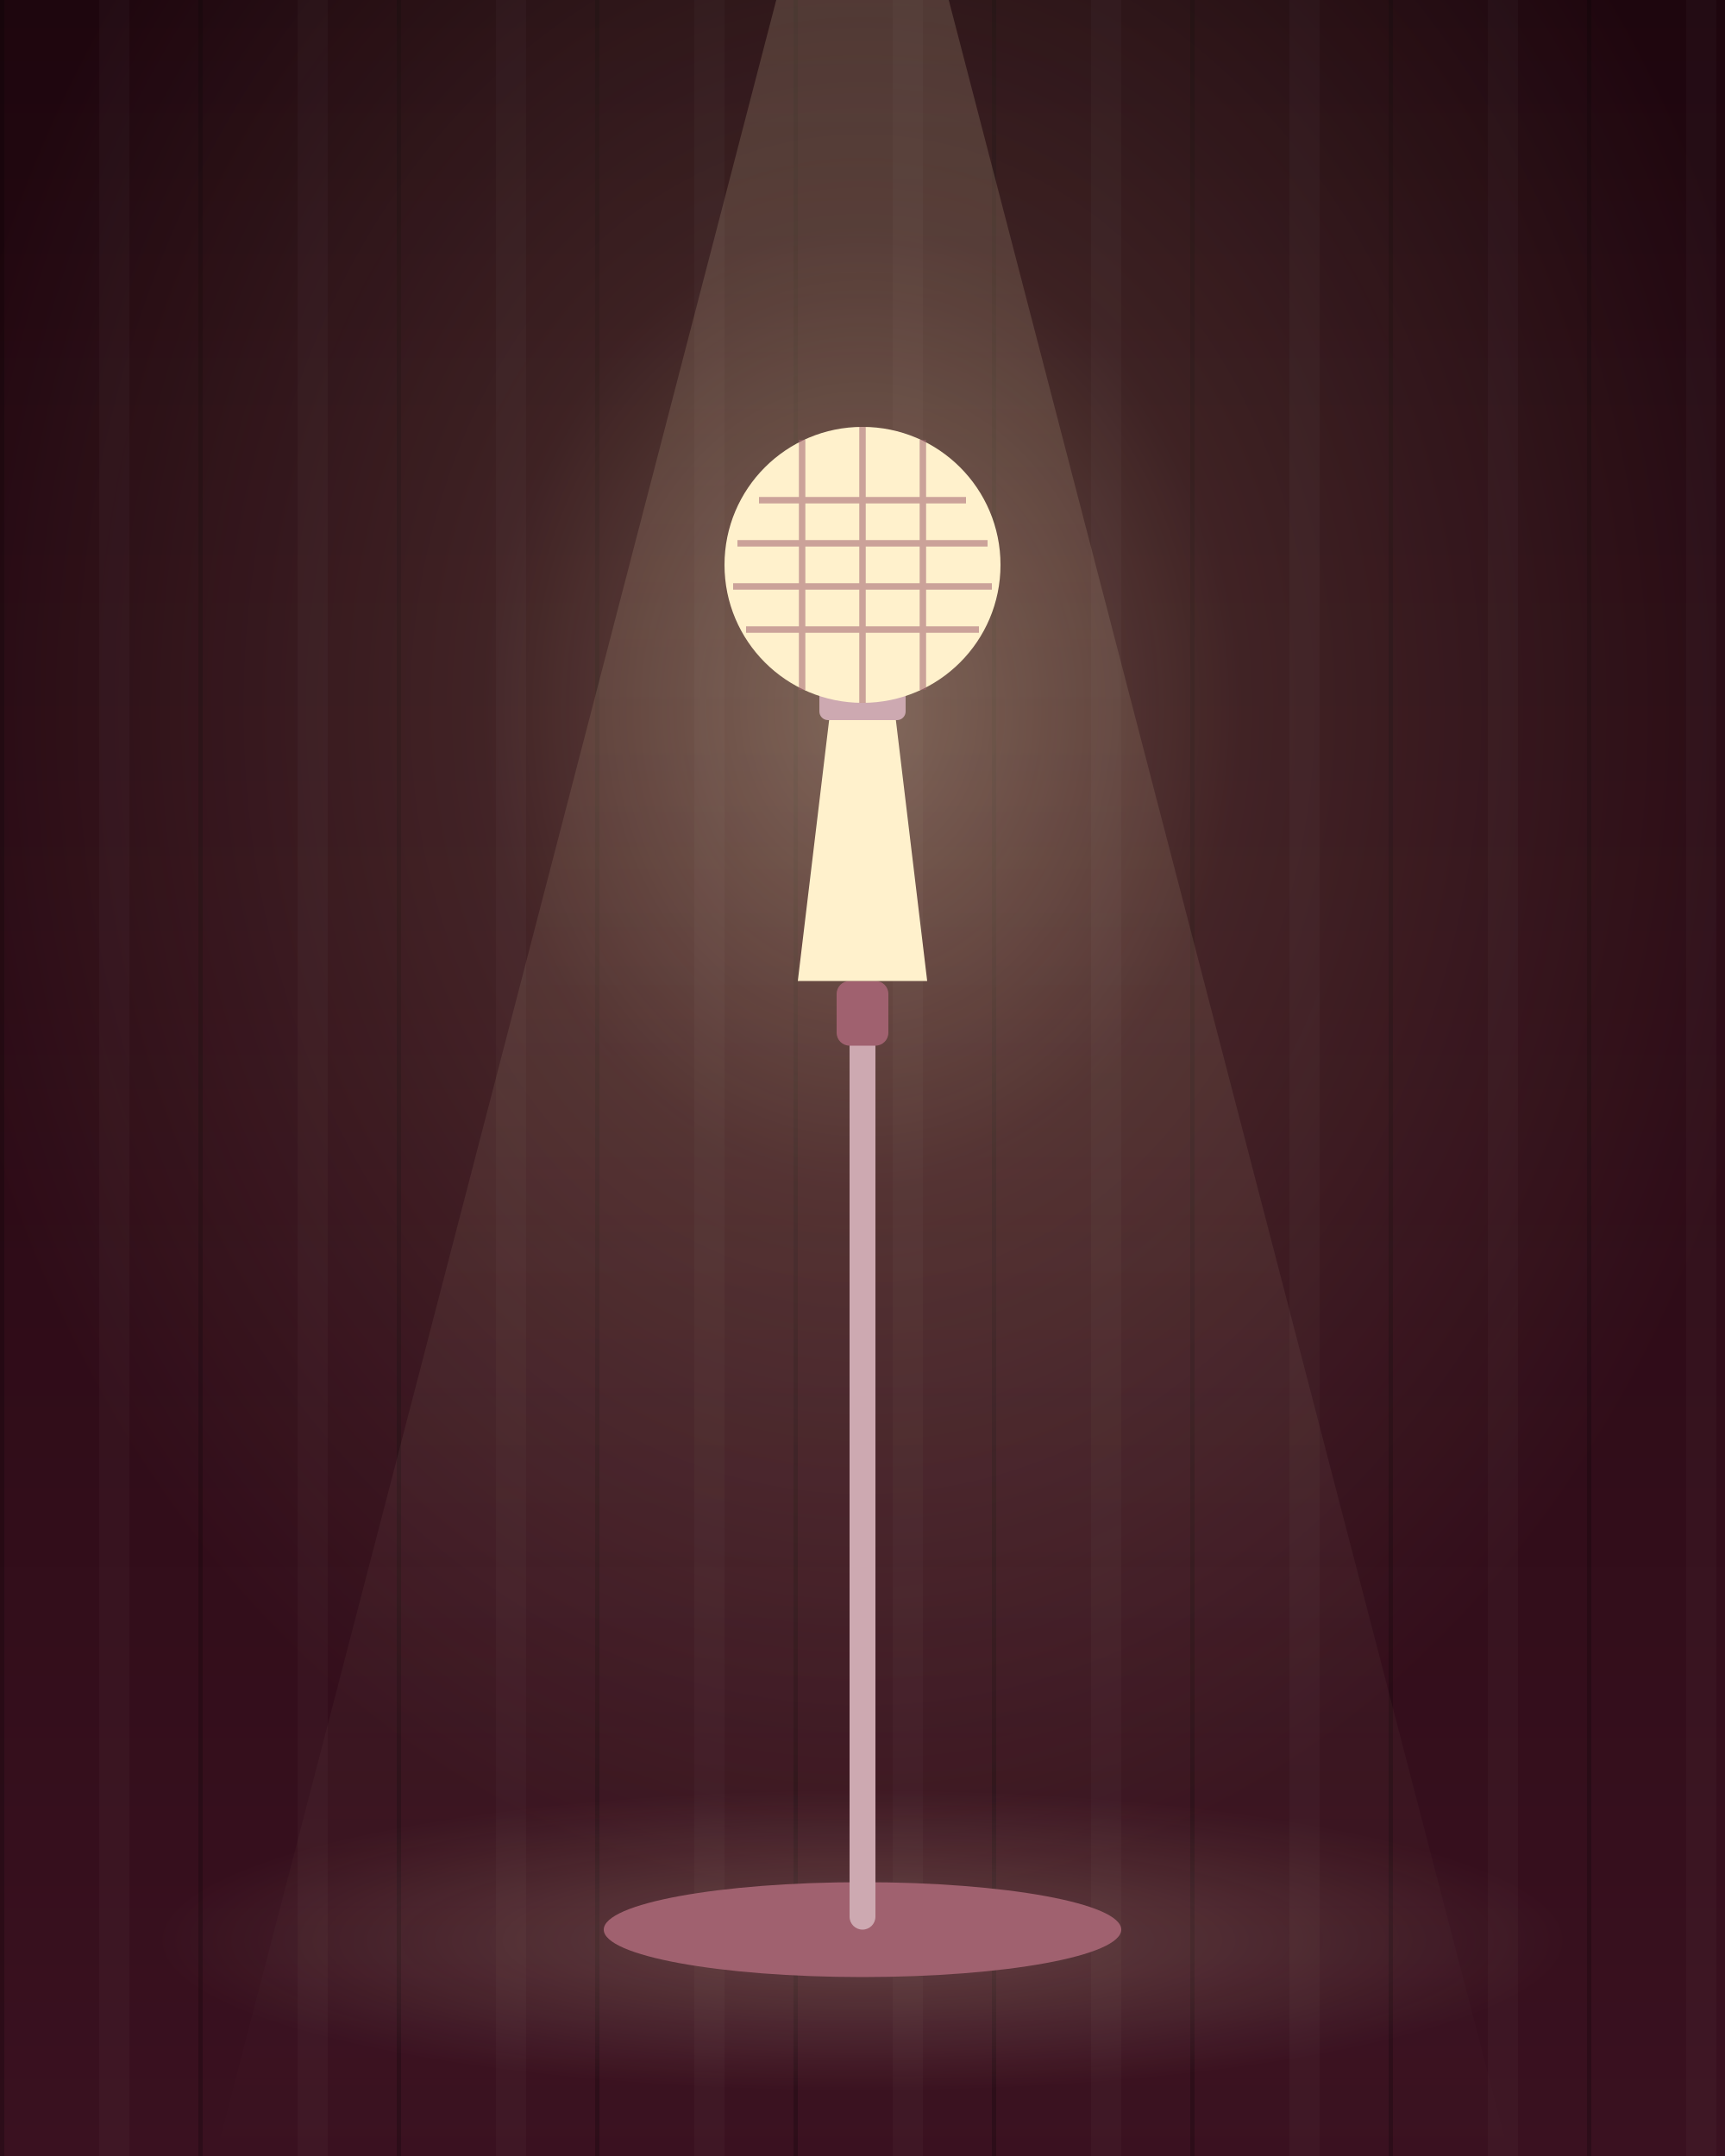
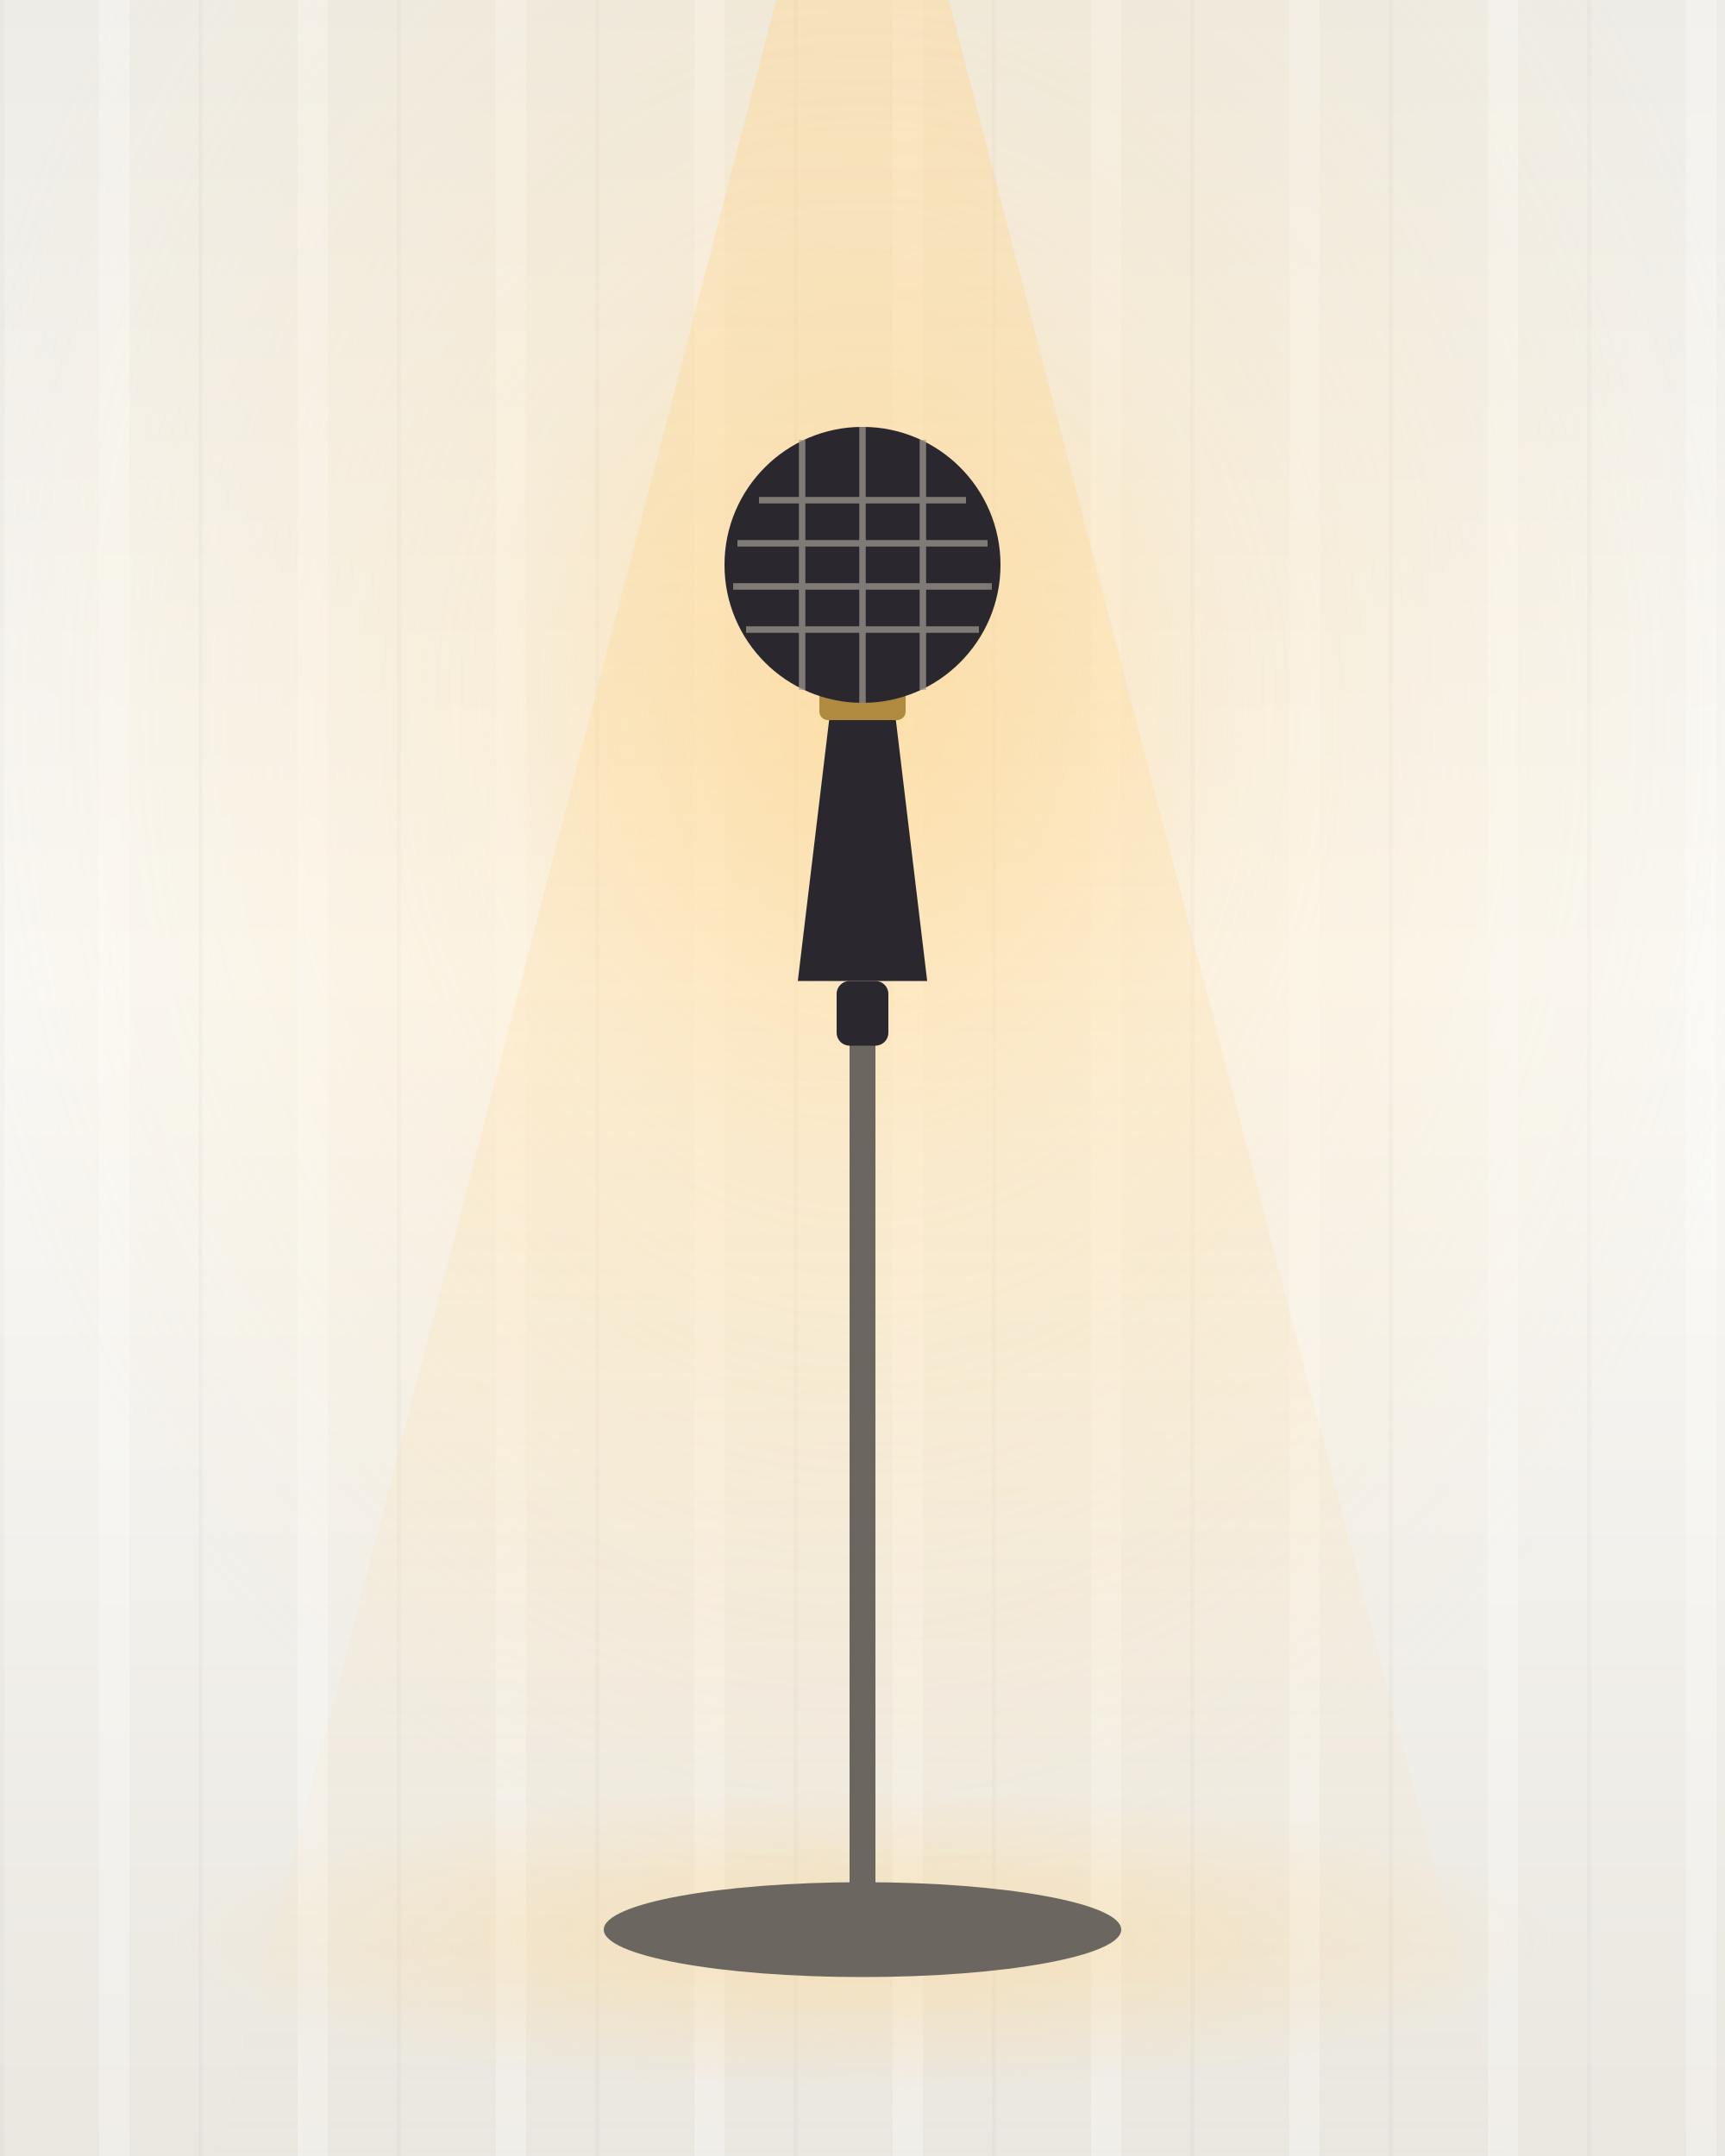
<svg xmlns="http://www.w3.org/2000/svg" viewBox="0 0 800 1000" width="800" height="1000">
  <defs>
    <linearGradient id="bg" x1="0" y1="0" x2="0" y2="1">
-       <stop offset="0" stop-color="#1E060E" />
-       <stop offset=".45" stop-color="#2B0A15" />
-       <stop offset="1" stop-color="#3A1120" />
+       <stop offset="0" stop-color="#EEECE6" />
+       <stop offset=".45" stop-color="#FAF9F6" />
+       <stop offset="1" stop-color="#EAE7E0" />
    </linearGradient>
    <radialGradient id="spot" cx="0.5" cy="0.33" r=".55">
-       <stop offset="0" stop-color="#FFECBE" stop-opacity=".34" />
-       <stop offset=".4" stop-color="#FFE2AA" stop-opacity=".12" />
-       <stop offset="1" stop-color="#FFE2AA" stop-opacity="0" />
+       <stop offset="0" stop-color="#FFD282" stop-opacity=".55" />
+       <stop offset=".4" stop-color="#FFD282" stop-opacity=".2" />
+       <stop offset="1" stop-color="#FFD282" stop-opacity="0" />
    </radialGradient>
    <radialGradient id="floor" cx=".5" cy=".5" r=".5">
-       <stop offset="0" stop-color="#FFECBE" stop-opacity=".22" />
-       <stop offset="1" stop-color="#FFECBE" stop-opacity="0" />
+       <stop offset="0" stop-color="#FFD282" stop-opacity=".45" />
+       <stop offset="1" stop-color="#FFD282" stop-opacity="0" />
    </radialGradient>
    <linearGradient id="cone" x1="0" y1="0" x2="0" y2="1">
-       <stop offset="0" stop-color="#FFECBE" stop-opacity=".16" />
-       <stop offset="1" stop-color="#FFECBE" stop-opacity="0" />
+       <stop offset="0" stop-color="#FFD282" stop-opacity=".35" />
+       <stop offset="1" stop-color="#FFD282" stop-opacity="0" />
    </linearGradient>
  </defs>
  <rect width="800" height="1000" fill="url(#bg)" />
-   <rect x="0" y="0" width="2" height="1000" fill="#000" opacity=".22" />
-   <rect x="46" y="0" width="14" height="1000" fill="#fff" opacity=".025" />
-   <rect x="92" y="0" width="2" height="1000" fill="#000" opacity=".22" />
-   <rect x="138" y="0" width="14" height="1000" fill="#fff" opacity=".025" />
-   <rect x="184" y="0" width="2" height="1000" fill="#000" opacity=".22" />
-   <rect x="230" y="0" width="14" height="1000" fill="#fff" opacity=".025" />
-   <rect x="276" y="0" width="2" height="1000" fill="#000" opacity=".22" />
-   <rect x="322" y="0" width="14" height="1000" fill="#fff" opacity=".025" />
-   <rect x="368" y="0" width="2" height="1000" fill="#000" opacity=".22" />
-   <rect x="414" y="0" width="14" height="1000" fill="#fff" opacity=".025" />
-   <rect x="460" y="0" width="2" height="1000" fill="#000" opacity=".22" />
-   <rect x="506" y="0" width="14" height="1000" fill="#fff" opacity=".025" />
-   <rect x="552" y="0" width="2" height="1000" fill="#000" opacity=".22" />
-   <rect x="598" y="0" width="14" height="1000" fill="#fff" opacity=".025" />
-   <rect x="644" y="0" width="2" height="1000" fill="#000" opacity=".22" />
-   <rect x="690" y="0" width="14" height="1000" fill="#fff" opacity=".025" />
-   <rect x="736" y="0" width="2" height="1000" fill="#000" opacity=".22" />
-   <rect x="782" y="0" width="14" height="1000" fill="#fff" opacity=".025" />
+   <rect x="0" y="0" width="2" height="1000" fill="#000" opacity=".022" />
+   <rect x="46" y="0" width="14" height="1000" fill="#fff" opacity=".28" />
+   <rect x="92" y="0" width="2" height="1000" fill="#000" opacity=".022" />
+   <rect x="138" y="0" width="14" height="1000" fill="#fff" opacity=".28" />
+   <rect x="184" y="0" width="2" height="1000" fill="#000" opacity=".022" />
+   <rect x="230" y="0" width="14" height="1000" fill="#fff" opacity=".28" />
+   <rect x="276" y="0" width="2" height="1000" fill="#000" opacity=".022" />
+   <rect x="322" y="0" width="14" height="1000" fill="#fff" opacity=".28" />
+   <rect x="368" y="0" width="2" height="1000" fill="#000" opacity=".022" />
+   <rect x="414" y="0" width="14" height="1000" fill="#fff" opacity=".28" />
+   <rect x="460" y="0" width="2" height="1000" fill="#000" opacity=".022" />
+   <rect x="506" y="0" width="14" height="1000" fill="#fff" opacity=".28" />
+   <rect x="552" y="0" width="2" height="1000" fill="#000" opacity=".022" />
+   <rect x="598" y="0" width="14" height="1000" fill="#fff" opacity=".28" />
+   <rect x="644" y="0" width="2" height="1000" fill="#000" opacity=".022" />
+   <rect x="690" y="0" width="14" height="1000" fill="#fff" opacity=".28" />
+   <rect x="736" y="0" width="2" height="1000" fill="#000" opacity=".022" />
+   <rect x="782" y="0" width="14" height="1000" fill="#fff" opacity=".28" />
  <path d="M360 0 L440 0 L700 1000 L100 1000 Z" fill="url(#cone)" />
  <rect width="800" height="1000" fill="url(#spot)" />
  <ellipse cx="400" cy="900" rx="330" ry="70" fill="url(#floor)" />
-   <ellipse cx="400" cy="895" rx="120" ry="22" fill="#A0616F" />
-   <rect x="394" y="470" width="12" height="425" rx="6" fill="#CDA9B1" />
-   <rect x="388" y="455" width="24" height="30" rx="6" fill="#A0616F" />
-   <path d="M370 455 L430 455 L415 330 L385 330 Z" fill="#FFF1CC" />
-   <rect x="380" y="318" width="40" height="16" rx="4" fill="#CDA9B1" />
-   <circle cx="400" cy="262" r="64" fill="#FFF1CC" />
-   <g stroke="#A0616F" stroke-width="3" opacity=".55">
+   <ellipse cx="400" cy="895" rx="120" ry="22" fill="#6B6660" />
+   <rect x="394" y="470" width="12" height="425" rx="6" fill="#6B6660" />
+   <rect x="388" y="455" width="24" height="30" rx="6" fill="#2A282E" />
+   <path d="M370 455 L430 455 L415 330 L385 330 Z" fill="#2A282E" />
+   <rect x="380" y="318" width="40" height="16" rx="4" fill="#B08A3E" />
+   <circle cx="400" cy="262" r="64" fill="#2A282E" />
+   <g stroke="#A39D94" stroke-width="3" opacity=".7">
    <path d="M352 232 H448 M342 252 H458 M340 272 H460 M346 292 H454" />
    <path d="M372 204 V320 M400 198 V326 M428 204 V320" />
  </g>
</svg>
